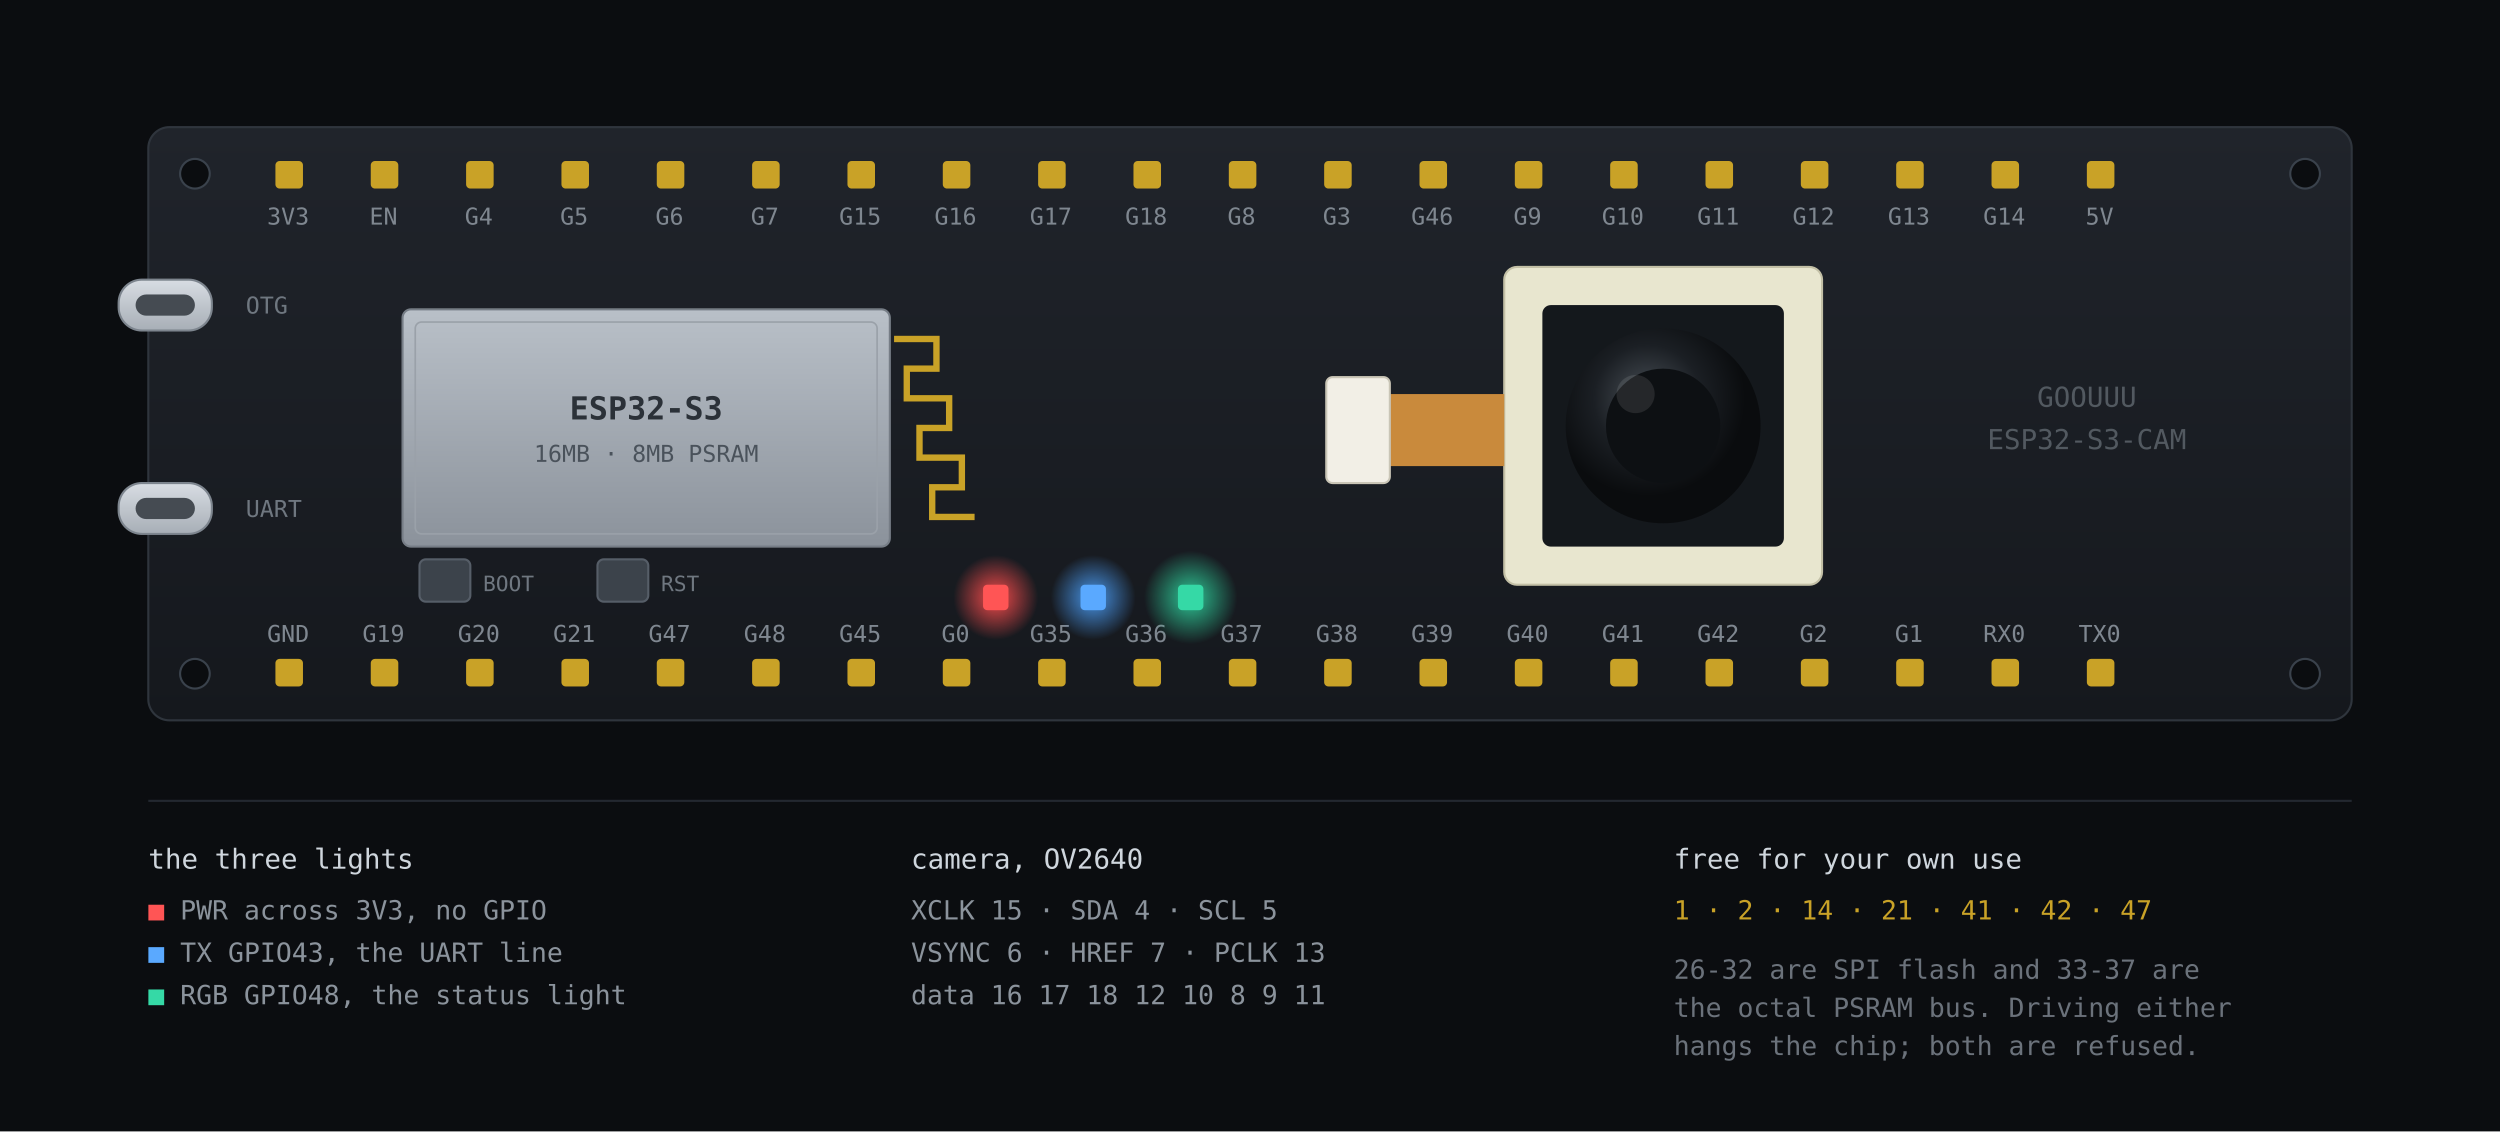
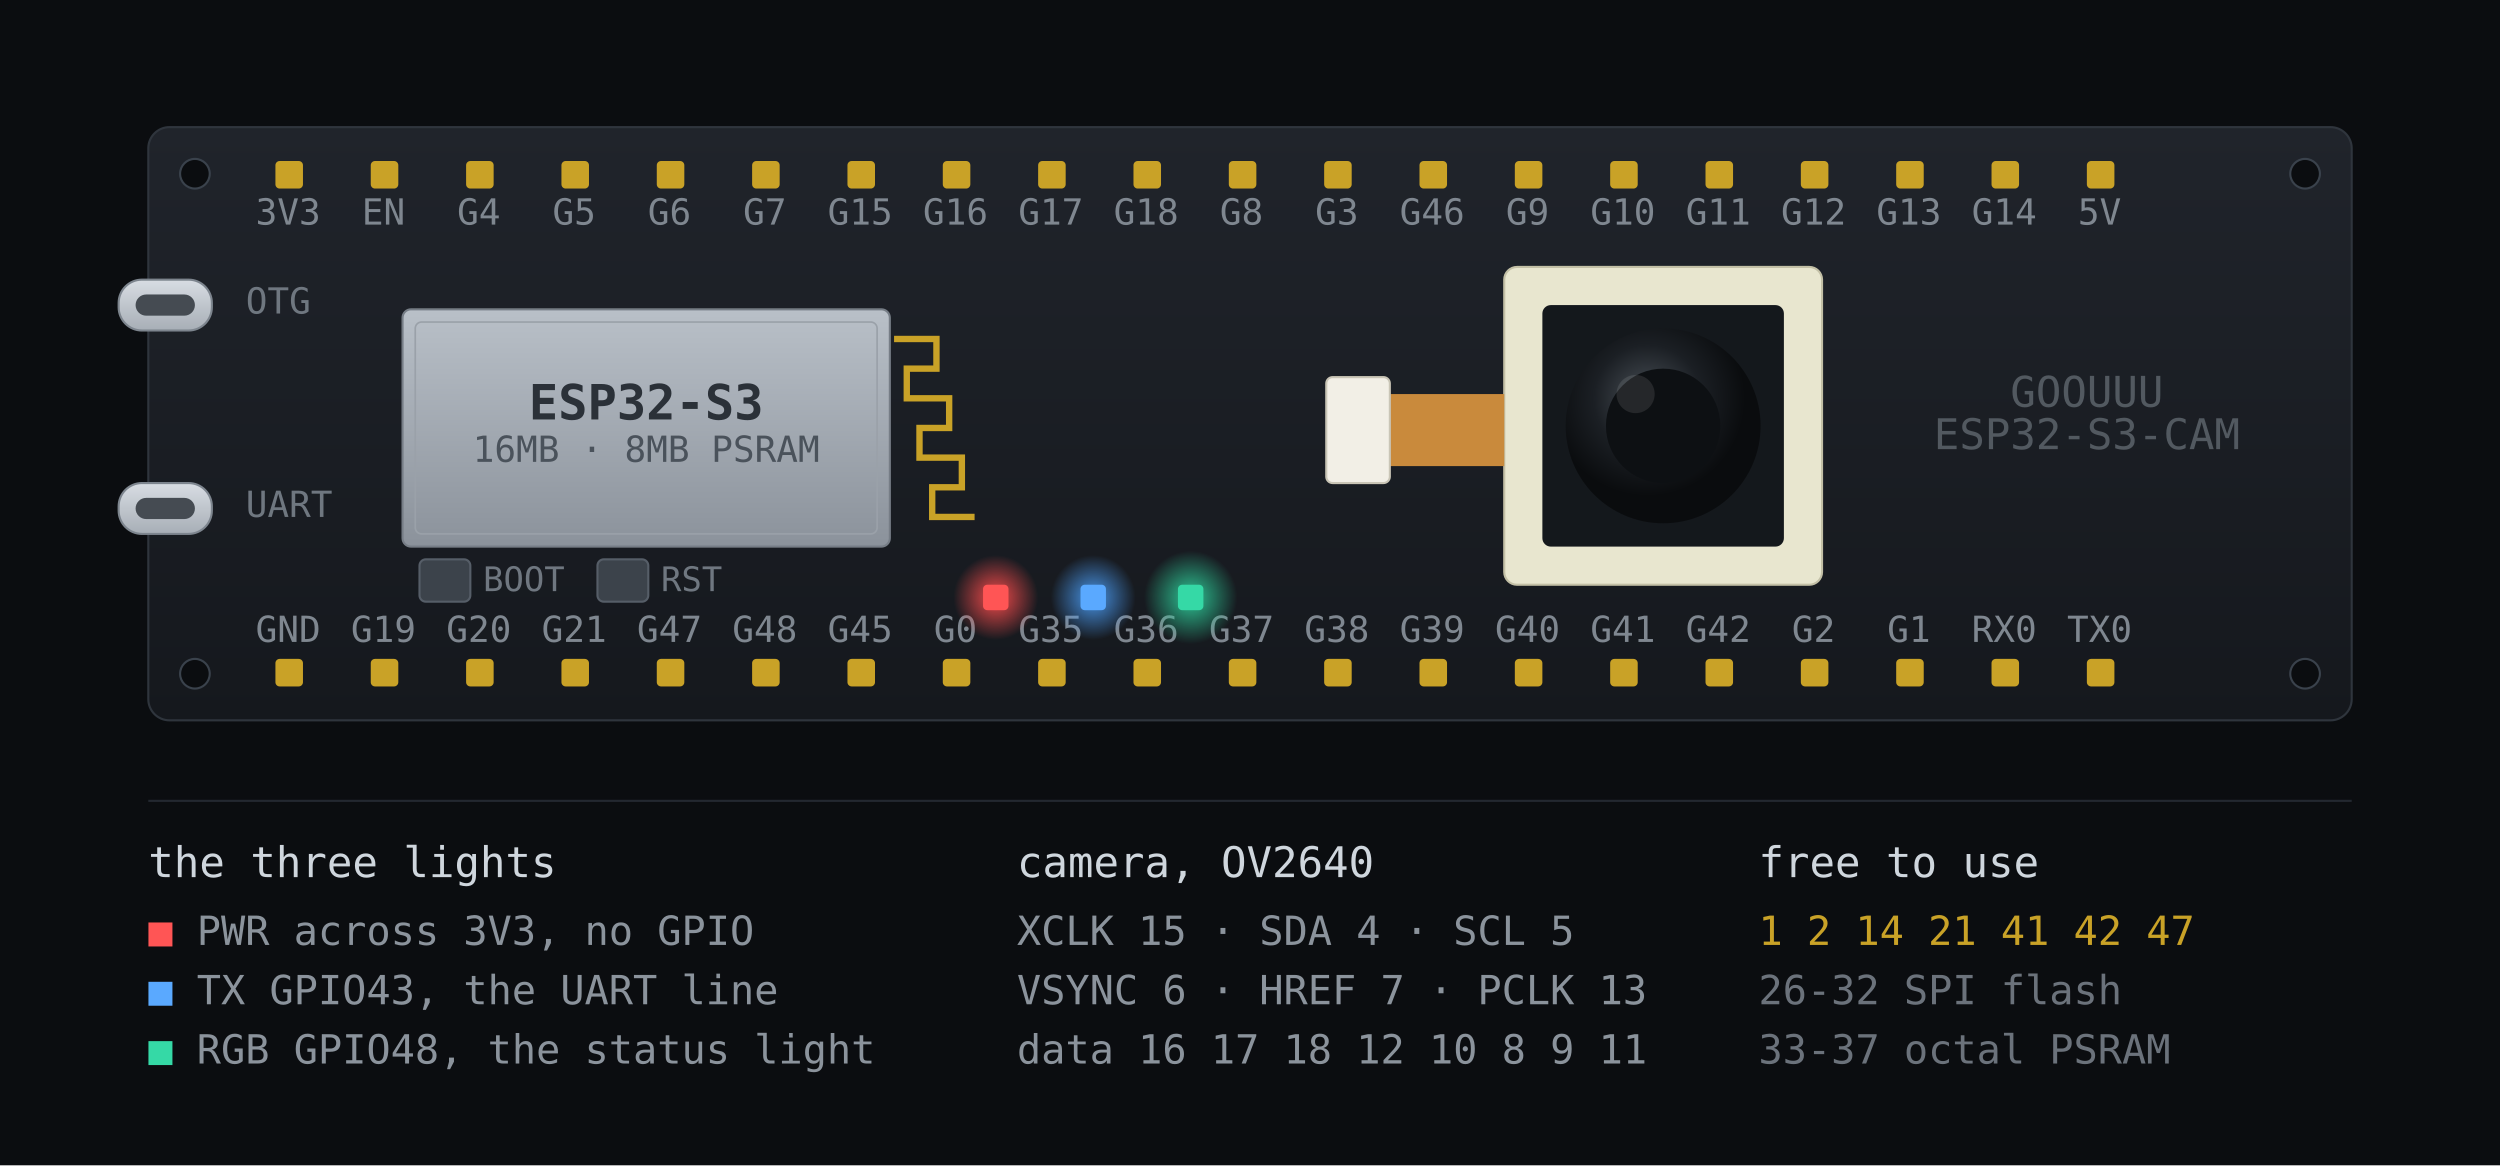
- <svg xmlns="http://www.w3.org/2000/svg" viewBox="0 0 590 267" width="590" height="267" font-family="ui-monospace,SFMono-Regular,Menlo,monospace">
+ <svg xmlns="http://www.w3.org/2000/svg" viewBox="0 0 708 330" width="708" height="330" font-family="ui-monospace,SFMono-Regular,Menlo,monospace">
  <defs>
    <linearGradient id="pcb" x1="0" y1="0" x2="0" y2="1">
      <stop offset="0" stop-color="#20242b" />
      <stop offset="1" stop-color="#15181d" />
    </linearGradient>
    <linearGradient id="shield" x1="0" y1="0" x2="0" y2="1">
      <stop offset="0" stop-color="#b9c0c8" />
      <stop offset="1" stop-color="#8b929b" />
    </linearGradient>
    <linearGradient id="usb" x1="0" y1="0" x2="0" y2="1">
      <stop offset="0" stop-color="#d8dde3" />
      <stop offset="1" stop-color="#a7aeb6" />
    </linearGradient>
    <radialGradient id="glowRed" cx="50%" cy="50%">
      <stop offset="0" stop-color="#ff4d4d" stop-opacity="0.95" />
      <stop offset="1" stop-color="#ff4d4d" stop-opacity="0" />
    </radialGradient>
    <radialGradient id="glowBlue" cx="50%" cy="50%">
      <stop offset="0" stop-color="#4da3ff" stop-opacity="0.9" />
      <stop offset="1" stop-color="#4da3ff" stop-opacity="0" />
    </radialGradient>
    <radialGradient id="glowRgb" cx="50%" cy="50%">
      <stop offset="0" stop-color="#2ecf9b" stop-opacity="0.95" />
      <stop offset="1" stop-color="#2ecf9b" stop-opacity="0" />
    </radialGradient>
    <radialGradient id="lens" cx="42%" cy="36%">
      <stop offset="0" stop-color="#4a5158" />
      <stop offset="0.55" stop-color="#1b1f24" />
      <stop offset="1" stop-color="#0a0c0e" />
    </radialGradient>
  </defs>
-   <rect width="590" height="267" fill="#0b0d10" />
-   <g transform="scale(0.5)">
+   <rect width="708" height="330" fill="#0b0d10" />
+   <g transform="scale(0.6)">
    <g transform="translate(70,60)">
      <rect x="0" y="0" width="1040" height="280" rx="10" fill="url(#pcb)" stroke="#2f353d" />
      <circle cx="22" cy="22" r="7" fill="#0b0d10" stroke="#3a424c" />
      <circle cx="1018" cy="22" r="7" fill="#0b0d10" stroke="#3a424c" />
      <circle cx="22" cy="258" r="7" fill="#0b0d10" stroke="#3a424c" />
      <circle cx="1018" cy="258" r="7" fill="#0b0d10" stroke="#3a424c" />
      <g fill="#c9a227">
        <g id="topPins">
          <g>
            <rect x="60" y="16" width="13" height="13" rx="2" />
            <rect x="105" y="16" width="13" height="13" rx="2" />
            <rect x="150" y="16" width="13" height="13" rx="2" />
            <rect x="195" y="16" width="13" height="13" rx="2" />
            <rect x="240" y="16" width="13" height="13" rx="2" />
            <rect x="285" y="16" width="13" height="13" rx="2" />
            <rect x="330" y="16" width="13" height="13" rx="2" />
            <rect x="375" y="16" width="13" height="13" rx="2" />
            <rect x="420" y="16" width="13" height="13" rx="2" />
            <rect x="465" y="16" width="13" height="13" rx="2" />
            <rect x="510" y="16" width="13" height="13" rx="2" />
            <rect x="555" y="16" width="13" height="13" rx="2" />
            <rect x="600" y="16" width="13" height="13" rx="2" />
            <rect x="645" y="16" width="13" height="13" rx="2" />
            <rect x="690" y="16" width="13" height="13" rx="2" />
            <rect x="735" y="16" width="13" height="13" rx="2" />
            <rect x="780" y="16" width="13" height="13" rx="2" />
            <rect x="825" y="16" width="13" height="13" rx="2" />
            <rect x="870" y="16" width="13" height="13" rx="2" />
            <rect x="915" y="16" width="13" height="13" rx="2" />
          </g>
        </g>
        <g id="botPins">
          <rect x="60" y="251" width="13" height="13" rx="2" />
          <rect x="105" y="251" width="13" height="13" rx="2" />
          <rect x="150" y="251" width="13" height="13" rx="2" />
          <rect x="195" y="251" width="13" height="13" rx="2" />
          <rect x="240" y="251" width="13" height="13" rx="2" />
          <rect x="285" y="251" width="13" height="13" rx="2" />
          <rect x="330" y="251" width="13" height="13" rx="2" />
          <rect x="375" y="251" width="13" height="13" rx="2" />
          <rect x="420" y="251" width="13" height="13" rx="2" />
          <rect x="465" y="251" width="13" height="13" rx="2" />
          <rect x="510" y="251" width="13" height="13" rx="2" />
          <rect x="555" y="251" width="13" height="13" rx="2" />
          <rect x="600" y="251" width="13" height="13" rx="2" />
          <rect x="645" y="251" width="13" height="13" rx="2" />
          <rect x="690" y="251" width="13" height="13" rx="2" />
          <rect x="735" y="251" width="13" height="13" rx="2" />
          <rect x="780" y="251" width="13" height="13" rx="2" />
          <rect x="825" y="251" width="13" height="13" rx="2" />
          <rect x="870" y="251" width="13" height="13" rx="2" />
          <rect x="915" y="251" width="13" height="13" rx="2" />
        </g>
      </g>
-       <g fill="#7f8790" font-size="11">
+       <g fill="#7f8790" font-size="17">
        <text x="66" y="46" text-anchor="middle">3V3</text>
        <text x="111" y="46" text-anchor="middle">EN</text>
        <text x="156" y="46" text-anchor="middle">G4</text>
        <text x="201" y="46" text-anchor="middle">G5</text>
        <text x="246" y="46" text-anchor="middle">G6</text>
        <text x="291" y="46" text-anchor="middle">G7</text>
        <text x="336" y="46" text-anchor="middle">G15</text>
        <text x="381" y="46" text-anchor="middle">G16</text>
        <text x="426" y="46" text-anchor="middle">G17</text>
        <text x="471" y="46" text-anchor="middle">G18</text>
        <text x="516" y="46" text-anchor="middle">G8</text>
        <text x="561" y="46" text-anchor="middle">G3</text>
        <text x="606" y="46" text-anchor="middle">G46</text>
        <text x="651" y="46" text-anchor="middle">G9</text>
        <text x="696" y="46" text-anchor="middle">G10</text>
        <text x="741" y="46" text-anchor="middle">G11</text>
        <text x="786" y="46" text-anchor="middle">G12</text>
        <text x="831" y="46" text-anchor="middle">G13</text>
        <text x="876" y="46" text-anchor="middle">G14</text>
        <text x="921" y="46" text-anchor="middle">5V</text>
      </g>
-       <g fill="#7f8790" font-size="11">
+       <g fill="#7f8790" font-size="17">
        <text x="66" y="243" text-anchor="middle">GND</text>
        <text x="111" y="243" text-anchor="middle">G19</text>
        <text x="156" y="243" text-anchor="middle">G20</text>
        <text x="201" y="243" text-anchor="middle">G21</text>
        <text x="246" y="243" text-anchor="middle">G47</text>
        <text x="291" y="243" text-anchor="middle">G48</text>
        <text x="336" y="243" text-anchor="middle">G45</text>
        <text x="381" y="243" text-anchor="middle">G0</text>
        <text x="426" y="243" text-anchor="middle">G35</text>
        <text x="471" y="243" text-anchor="middle">G36</text>
        <text x="516" y="243" text-anchor="middle">G37</text>
        <text x="561" y="243" text-anchor="middle">G38</text>
        <text x="606" y="243" text-anchor="middle">G39</text>
        <text x="651" y="243" text-anchor="middle">G40</text>
        <text x="696" y="243" text-anchor="middle">G41</text>
        <text x="741" y="243" text-anchor="middle">G42</text>
        <text x="786" y="243" text-anchor="middle">G2</text>
        <text x="831" y="243" text-anchor="middle">G1</text>
        <text x="876" y="243" text-anchor="middle">RX0</text>
        <text x="921" y="243" text-anchor="middle">TX0</text>
      </g>
      <g>
        <rect x="-14" y="72" width="44" height="24" rx="11" fill="url(#usb)" stroke="#7d858e" />
        <rect x="-6" y="79" width="28" height="10" rx="5" fill="#454b52" />
-         <text x="46" y="88" fill="#6f7780" font-size="11">OTG</text>
+         <text x="46" y="88" fill="#6f7780" font-size="17">OTG</text>
        <rect x="-14" y="168" width="44" height="24" rx="11" fill="url(#usb)" stroke="#7d858e" />
        <rect x="-6" y="175" width="28" height="10" rx="5" fill="#454b52" />
-         <text x="46" y="184" fill="#6f7780" font-size="11">UART</text>
+         <text x="46" y="184" fill="#6f7780" font-size="17">UART</text>
      </g>
      <g transform="translate(120,86)">
        <rect x="0" y="0" width="230" height="112" rx="4" fill="url(#shield)" stroke="#767d86" />
        <rect x="6" y="6" width="218" height="100" rx="3" fill="none" stroke="#9aa1a9" stroke-width="0.8" />
-         <text x="115" y="52" text-anchor="middle" fill="#2b3138" font-size="15" font-weight="700">ESP32-S3</text>
-         <text x="115" y="72" text-anchor="middle" fill="#4a525b" font-size="11">16MB · 8MB PSRAM</text>
+         <text x="115" y="52" text-anchor="middle" fill="#2b3138" font-size="23" font-weight="700">ESP32-S3</text>
+         <text x="115" y="72" text-anchor="middle" fill="#4a525b" font-size="17">16MB · 8MB PSRAM</text>
        <g transform="translate(232,14)" fill="none" stroke="#c9a227" stroke-width="3">
          <path d="M0 0 h20 v14 h-14 v14 h20 v14 h-14 v14 h20 v14 h-14 v14 h20" />
        </g>
      </g>
      <g transform="translate(640,66)">
        <rect x="0" y="0" width="150" height="150" rx="6" fill="#e8e6cf" stroke="#c3c0a6" />
        <rect x="18" y="18" width="114" height="114" rx="4" fill="#14181c" />
        <circle cx="75" cy="75" r="46" fill="url(#lens)" />
        <circle cx="75" cy="75" r="27" fill="#0d1013" />
        <circle cx="62" cy="60" r="9" fill="#ffffff" opacity="0.10" />
        <path d="M-58 60 h58 v34 h-58 z" fill="#c98a3c" />
        <rect x="-84" y="52" width="30" height="50" rx="3" fill="#f2efe6" stroke="#c9c5b6" />
      </g>
      <g fill="#3c434b" stroke="#565e68">
        <rect x="128" y="204" width="24" height="20" rx="3" />
        <rect x="212" y="204" width="24" height="20" rx="3" />
      </g>
-       <text x="158" y="219" fill="#6f7780" font-size="10">BOOT</text>
-       <text x="242" y="219" fill="#6f7780" font-size="10">RST</text>
+       <text x="158" y="219" fill="#6f7780" font-size="16">BOOT</text>
+       <text x="242" y="219" fill="#6f7780" font-size="16">RST</text>
      <g>
        <circle cx="400" cy="222" r="20" fill="url(#glowRed)" />
        <rect x="394" y="216" width="12" height="12" rx="2" fill="#ff5555" />
        <circle cx="446" cy="222" r="20" fill="url(#glowBlue)" />
        <rect x="440" y="216" width="12" height="12" rx="2" fill="#5aa9ff" />
        <circle cx="492" cy="222" r="22" fill="url(#glowRgb)" />
        <rect x="486" y="216" width="12" height="12" rx="2" fill="#35d9a6" />
      </g>
-       <text x="915" y="132" text-anchor="middle" fill="#525960" font-size="13">GOOUUU</text>
-       <text x="915" y="152" text-anchor="middle" fill="#525960" font-size="13">ESP32-S3-CAM</text>
+       <text x="915" y="132" text-anchor="middle" fill="#525960" font-size="20">GOOUUU</text>
+       <text x="915" y="152" text-anchor="middle" fill="#525960" font-size="20">ESP32-S3-CAM</text>
    </g>
-     <g font-size="12.5" fill="#8b939c">
+     <g font-size="19" fill="#8b939c">
      <line x1="70" y1="378" x2="1110" y2="378" stroke="#232830" />
-       <g transform="translate(70,410)">
-         <text fill="#cfd6dd" font-size="13">the three lights</text>
-         <text y="24">
-           <tspan fill="#ff5555">■</tspan>  PWR   across 3V3, no GPIO</text>
-         <text y="44">
-           <tspan fill="#5aa9ff">■</tspan>  TX    GPIO43, the UART line</text>
-         <text y="64">
-           <tspan fill="#35d9a6">■</tspan>  RGB   GPIO48, the status light</text>
-       </g>
-       <g transform="translate(430,410)">
-         <text fill="#cfd6dd" font-size="13">camera, OV2640</text>
-         <text y="24">XCLK 15 · SDA 4 · SCL 5</text>
-         <text y="44">VSYNC 6 · HREF 7 · PCLK 13</text>
-         <text y="64">data 16 17 18 12 10 8 9 11</text>
-       </g>
-       <g transform="translate(790,410)">
-         <text fill="#cfd6dd" font-size="13">free for your own use</text>
-         <text y="24" fill="#c9a227">1 · 2 · 14 · 21 · 41 · 42 · 47</text>
-         <text y="52" fill="#6b727b">26-32 are SPI flash and 33-37 are</text>
-         <text y="70" fill="#6b727b">the octal PSRAM bus. Driving either</text>
-         <text y="88" fill="#6b727b">hangs the chip; both are refused.</text>
+       <g transform="translate(70,414)">
+         <text fill="#cfd6dd" font-size="20">the three lights</text>
+         <text y="32">
+           <tspan fill="#ff5555">■</tspan>  PWR  across 3V3, no GPIO</text>
+         <text y="60">
+           <tspan fill="#5aa9ff">■</tspan>  TX   GPIO43, the UART line</text>
+         <text y="88">
+           <tspan fill="#35d9a6">■</tspan>  RGB  GPIO48, the status light</text>
+       </g>
+       <g transform="translate(480,414)">
+         <text fill="#cfd6dd" font-size="20">camera, OV2640</text>
+         <text y="32">XCLK 15 · SDA 4 · SCL 5</text>
+         <text y="60">VSYNC 6 · HREF 7 · PCLK 13</text>
+         <text y="88">data 16 17 18 12 10 8 9 11</text>
+       </g>
+       <g transform="translate(830,414)">
+         <text fill="#cfd6dd" font-size="20">free to use</text>
+         <text y="32" fill="#c9a227">1 2 14 21 41 42 47</text>
+         <text y="60" fill="#6b727b">26-32 SPI flash</text>
+         <text y="88" fill="#6b727b">33-37 octal PSRAM</text>
      </g>
    </g>
  </g>
</svg>
